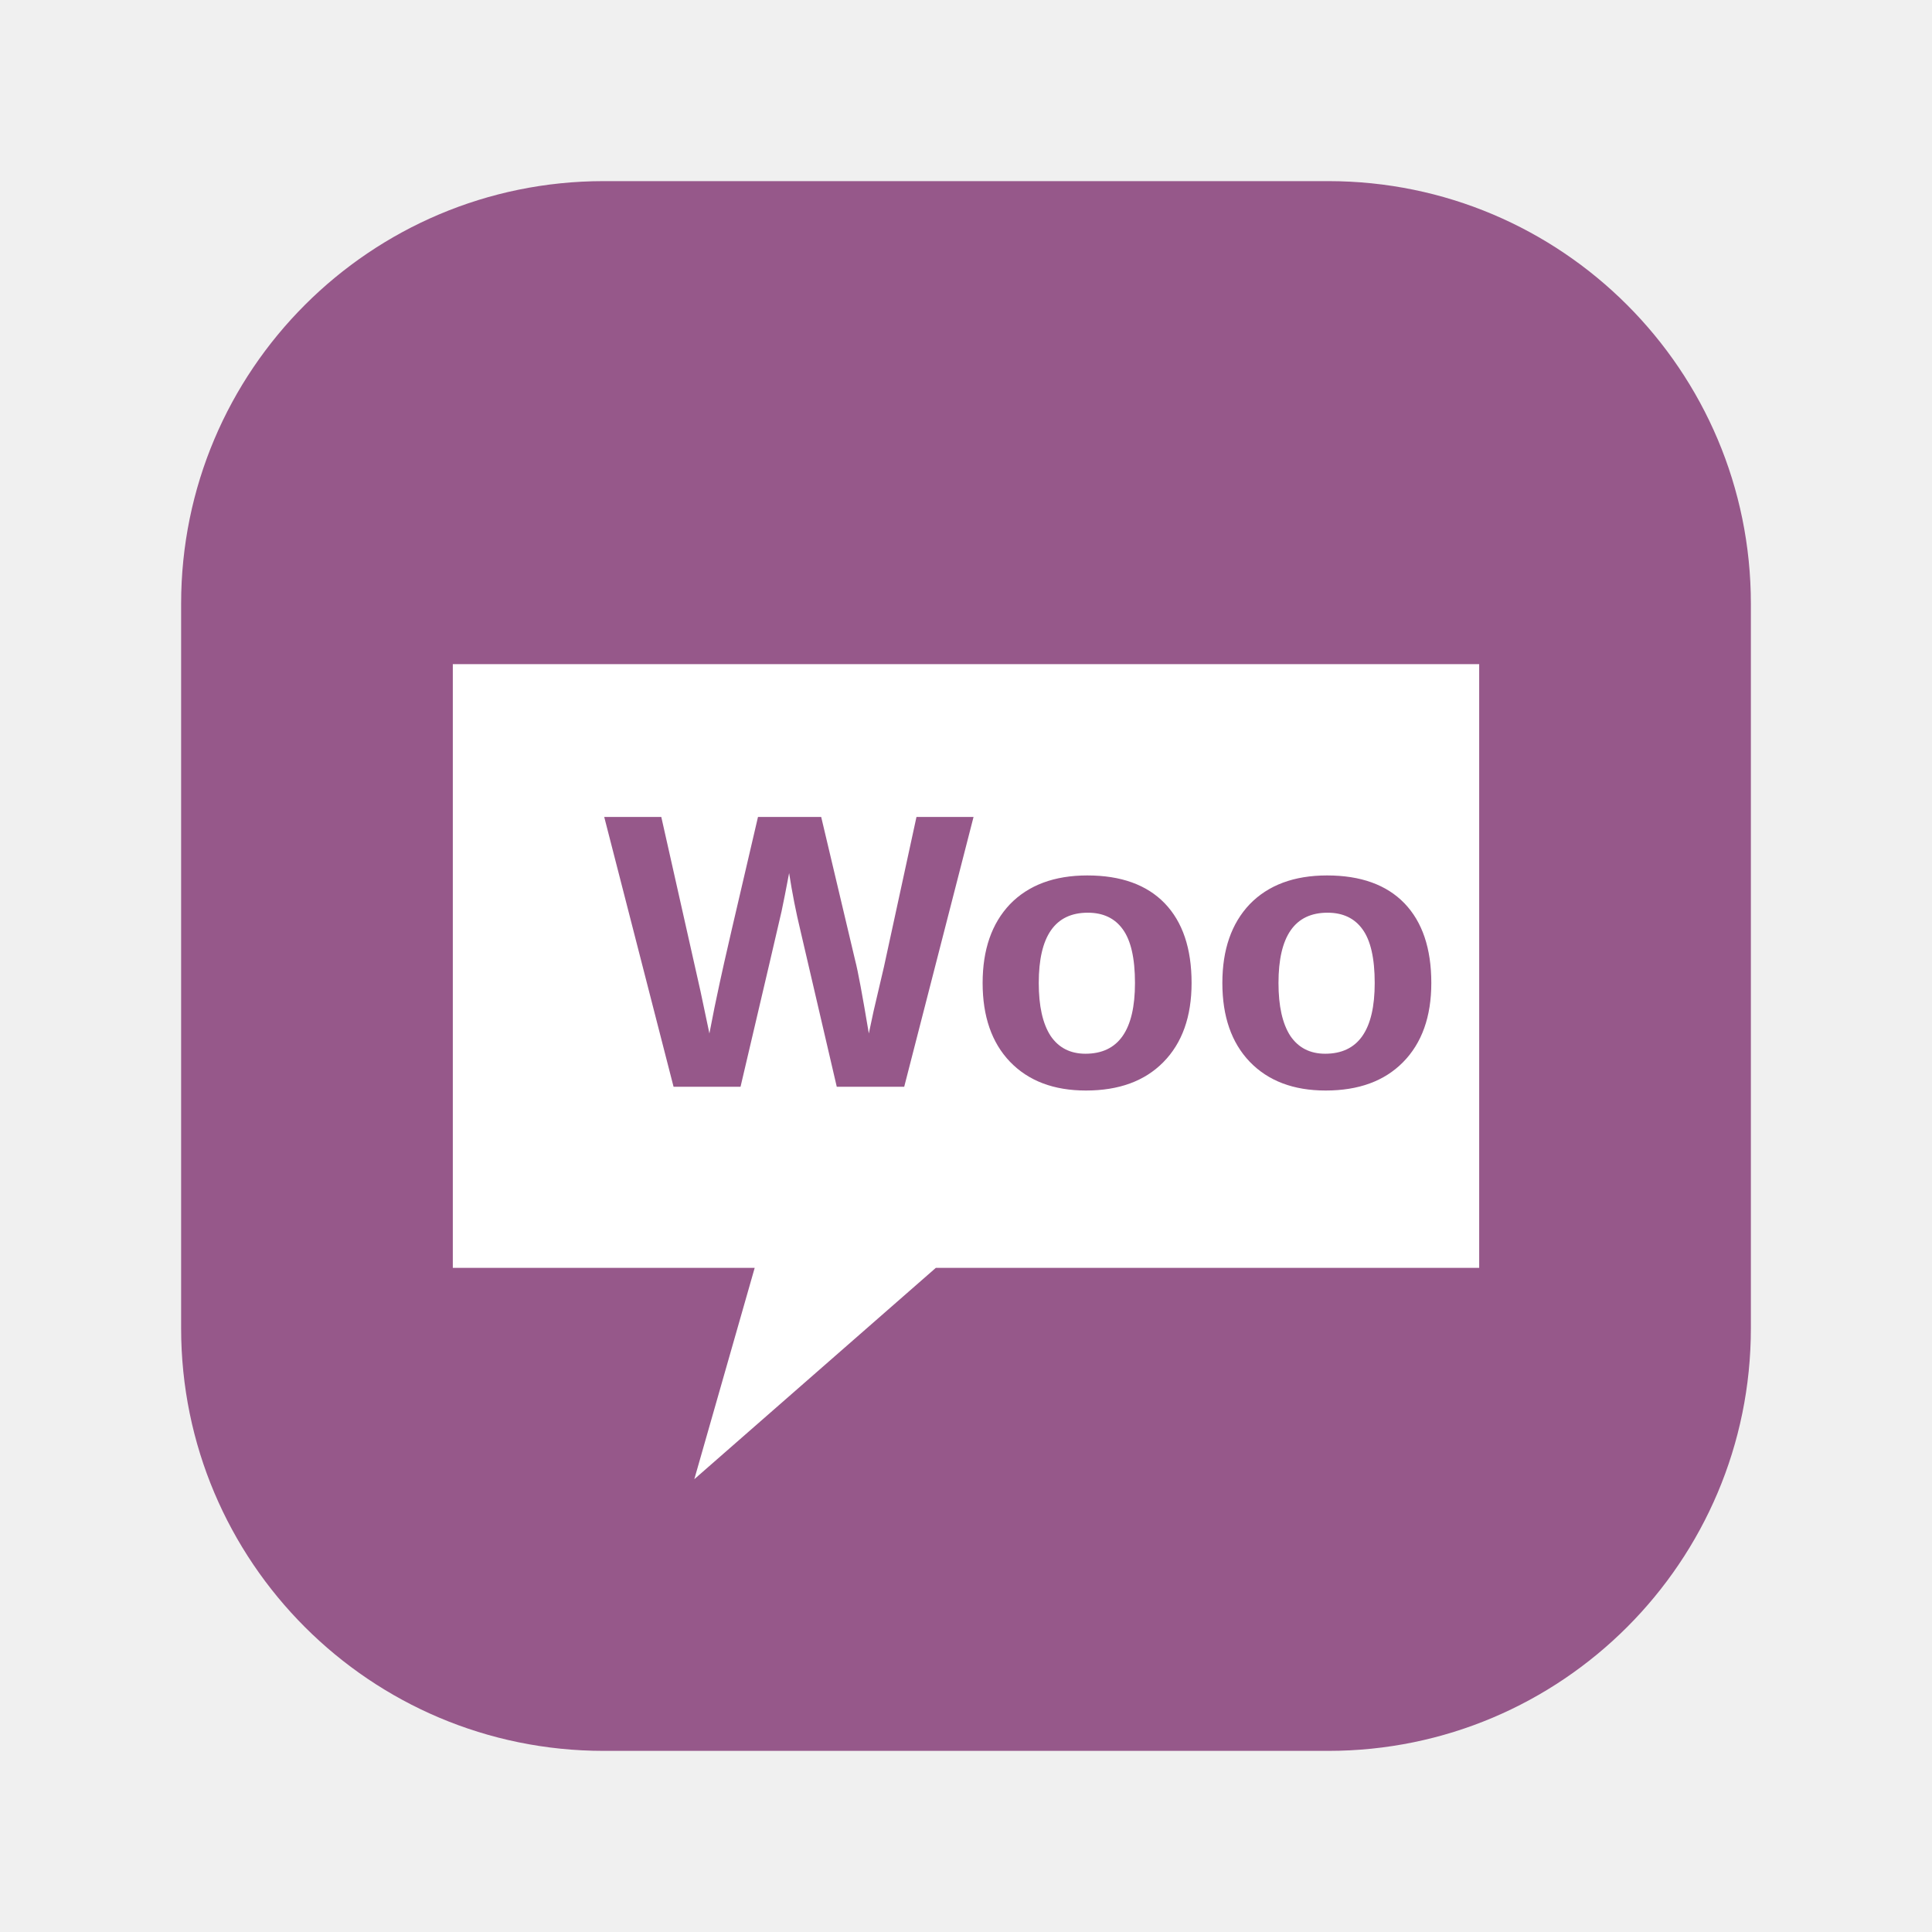
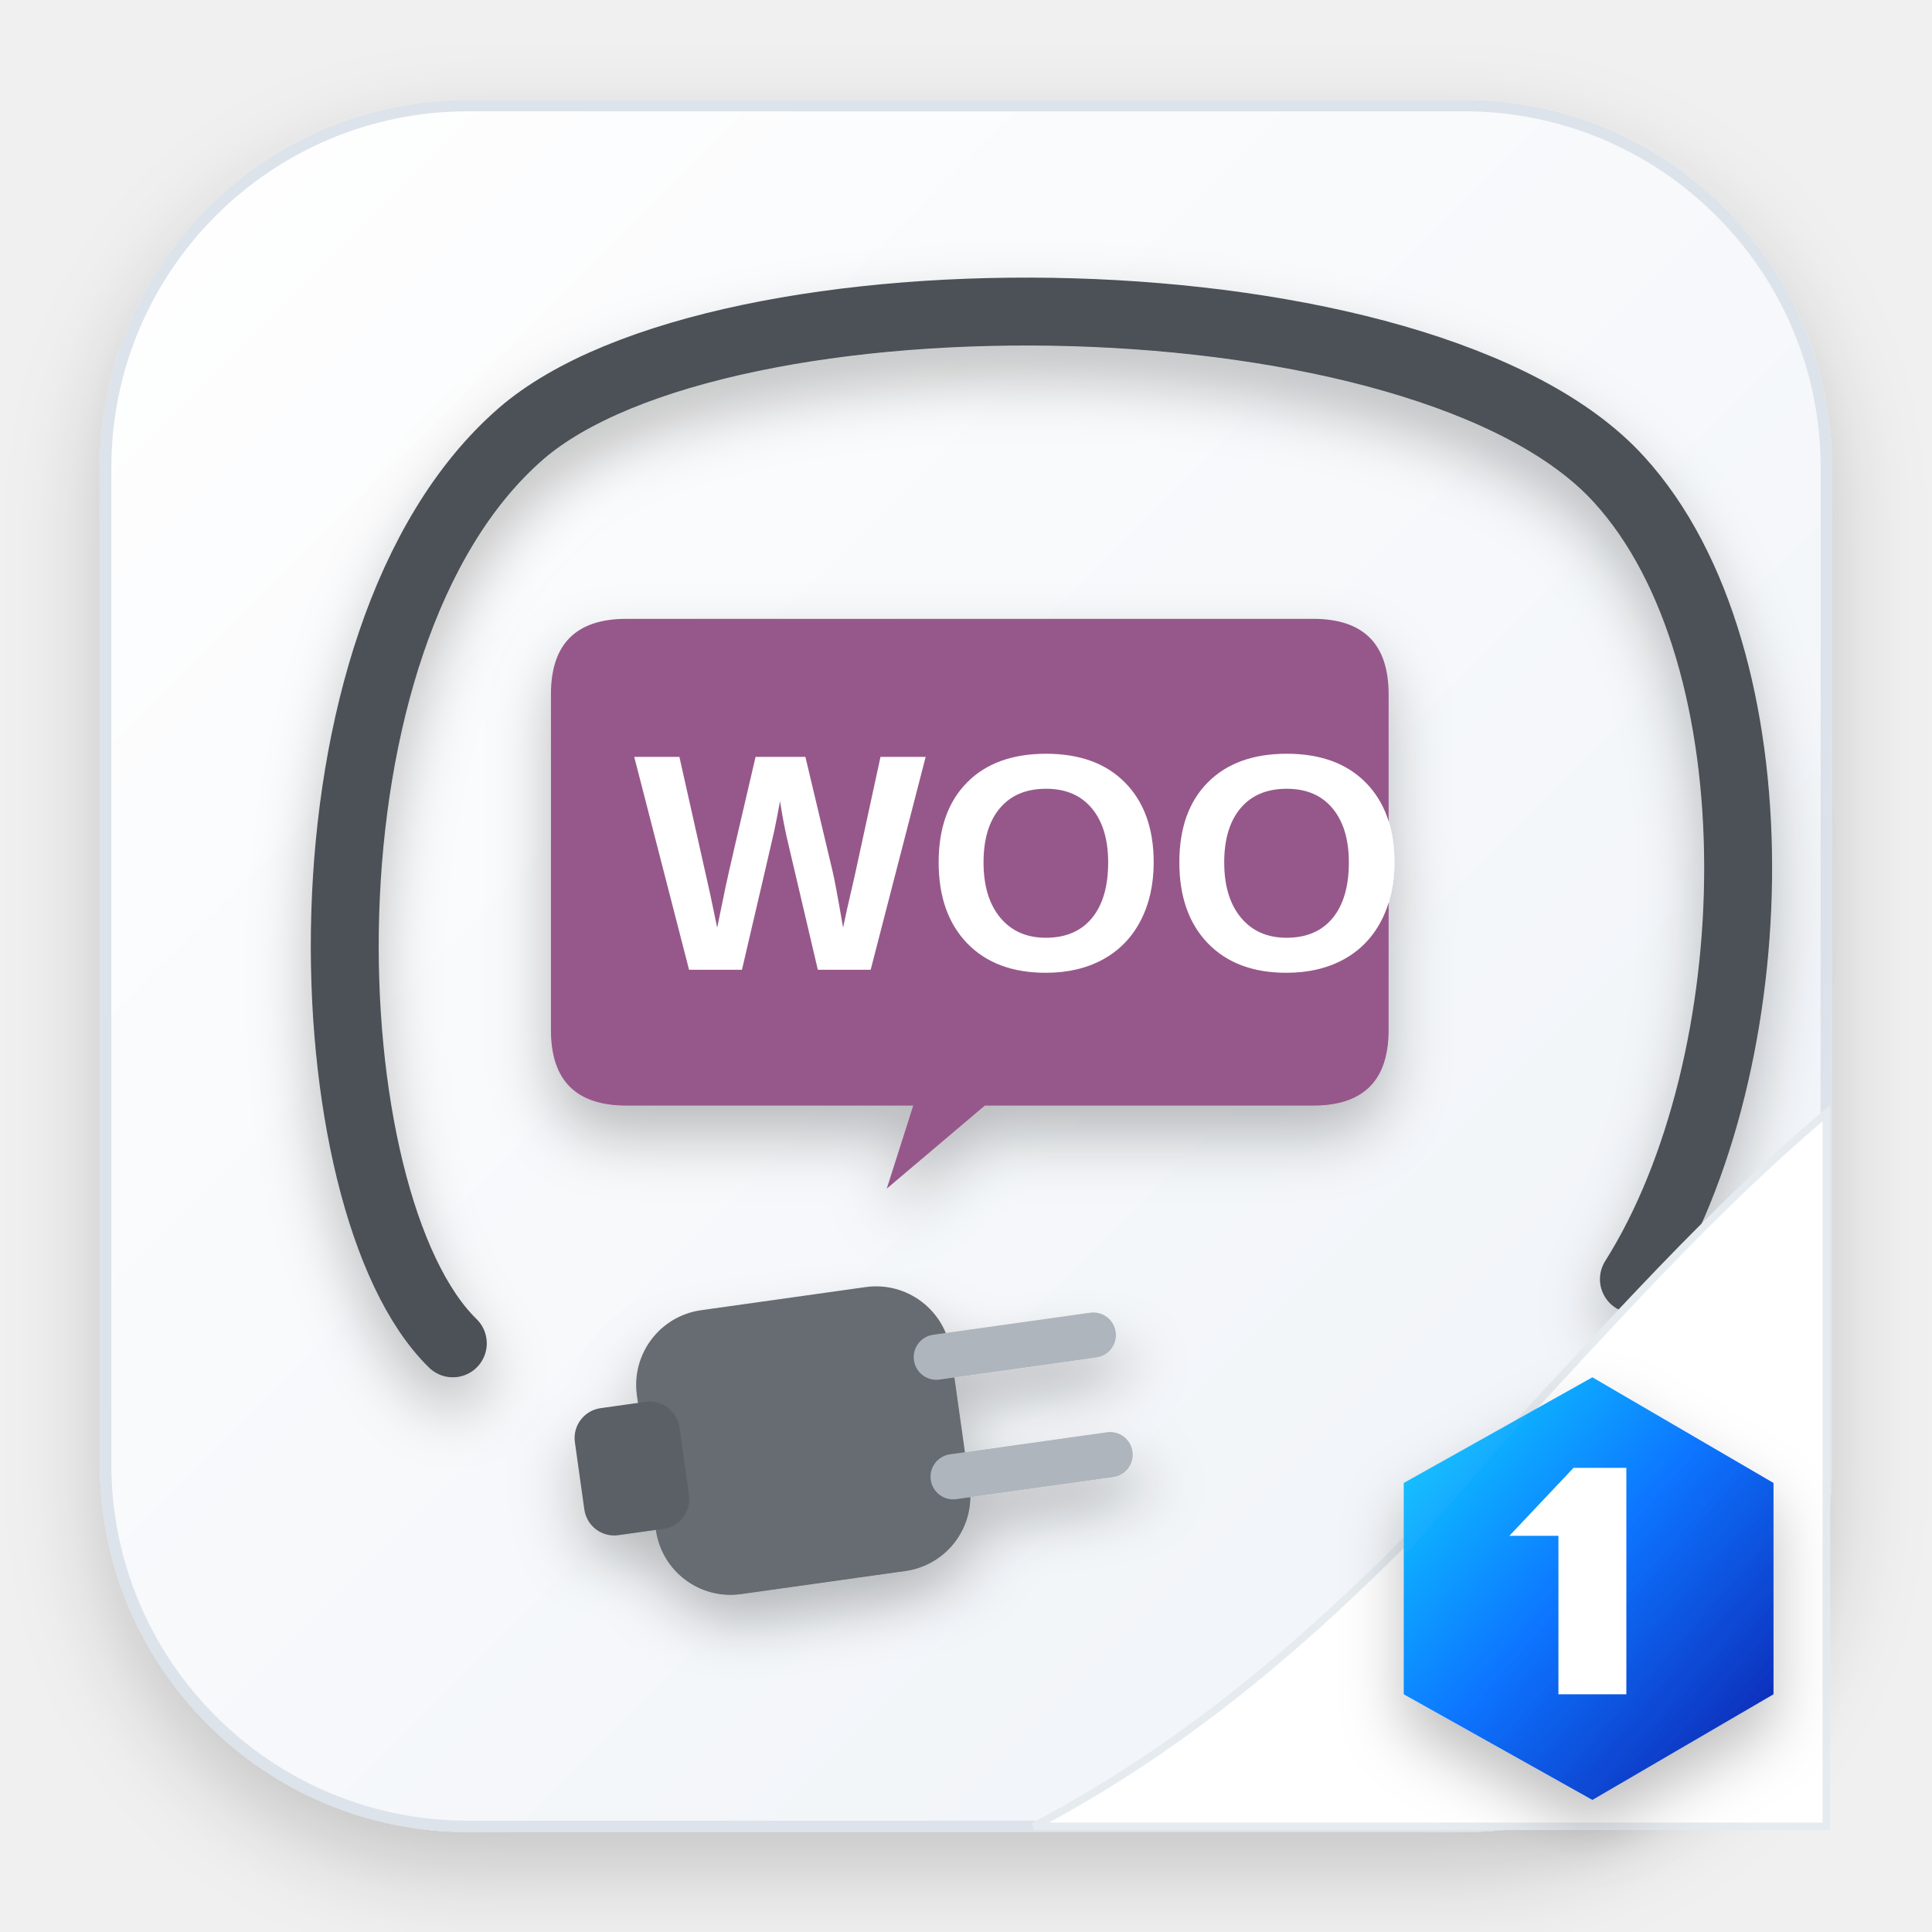
- <svg xmlns="http://www.w3.org/2000/svg" viewBox="0 0 64 64">
-   <rect x="6" y="6" width="52" height="52" rx="14" fill="#96588A" />
-   <path d="M15 22h34v20H31l-8 7 2-7H15z" fill="#fff" />
-   <text x="20" y="36" font-size="13" font-family="Arial" font-weight="700" fill="#96588A">Woo</text>
+ <svg xmlns="http://www.w3.org/2000/svg" viewBox="0 0 512 512" role="img" aria-label="WooCommerce connector">
+   <defs>
+     <linearGradient id="bg" x1="0" y1="0" x2="1" y2="1">
+       <stop stop-color="#fff" />
+       <stop offset="1" stop-color="#eef2f7" />
+     </linearGradient>
+     <linearGradient id="one" x1="0" y1="0" x2="1" y2="1">
+       <stop stop-color="#19d8ff" />
+       <stop offset=".48" stop-color="#0874ff" />
+       <stop offset="1" stop-color="#071ca8" />
+     </linearGradient>
+     <filter id="s" x="-30%" y="-30%" width="160%" height="160%">
+       <feDropShadow dx="0" dy="10" stdDeviation="12" flood-opacity=".18" />
+     </filter>
+     <filter id="ps" x="-40%" y="-40%" width="180%" height="180%">
+       <feDropShadow dx="0" dy="8" stdDeviation="8" flood-opacity=".25" />
+     </filter>
+   </defs>
+   <rect x="28" y="28" width="456" height="456" rx="96" fill="url(#bg)" stroke="#dce3eb" stroke-width="3" filter="url(#s)" />
+   <path d="M120 356C82 319 76 169 138 115c53-46 240-44 291 12 43 47 40 155 4 212" fill="none" stroke="#4c5157" stroke-width="18" stroke-linecap="round" filter="url(#ps)" />
+   <g transform="translate(146 164)" filter="url(#ps)">
+     <path d="M0 20Q0 0 20 0h182q20 0 20 20v89q0 20-20 20h-87l-26 22 7-22H20q-20 0-20-20Z" fill="#96588A" />
+     <text x="22" y="93" font-family="Arial,Helvetica,sans-serif" font-size="82" font-weight="800" fill="#fff">WOO</text>
+   </g>
+   <g filter="url(#ps)" transform="translate(166 350) rotate(-8)">
+     <rect x="0" y="0" width="84" height="76" rx="20" fill="#666c72" />
+     <rect x="-18" y="22" width="28" height="34" rx="8" fill="#5a6066" />
+     <rect x="74" y="15" width="54" height="12" rx="6" fill="#aeb5bc" />
+     <rect x="74" y="47" width="54" height="12" rx="6" fill="#aeb5bc" />
+   </g>
+   <path d="M274 484C365 436 413 355 484 295V484Z" fill="#fff" stroke="#e6ebf0" stroke-width="2" />
+   <g transform="translate(372 365)" filter="url(#ps)">
+     <path d="M50 0 98 28v56L50 112 0 84V28Z" fill="url(#one)" />
+     <path d="M45 24 28 42h13v42h18V24Z" fill="#fff" />
+   </g>
</svg>
